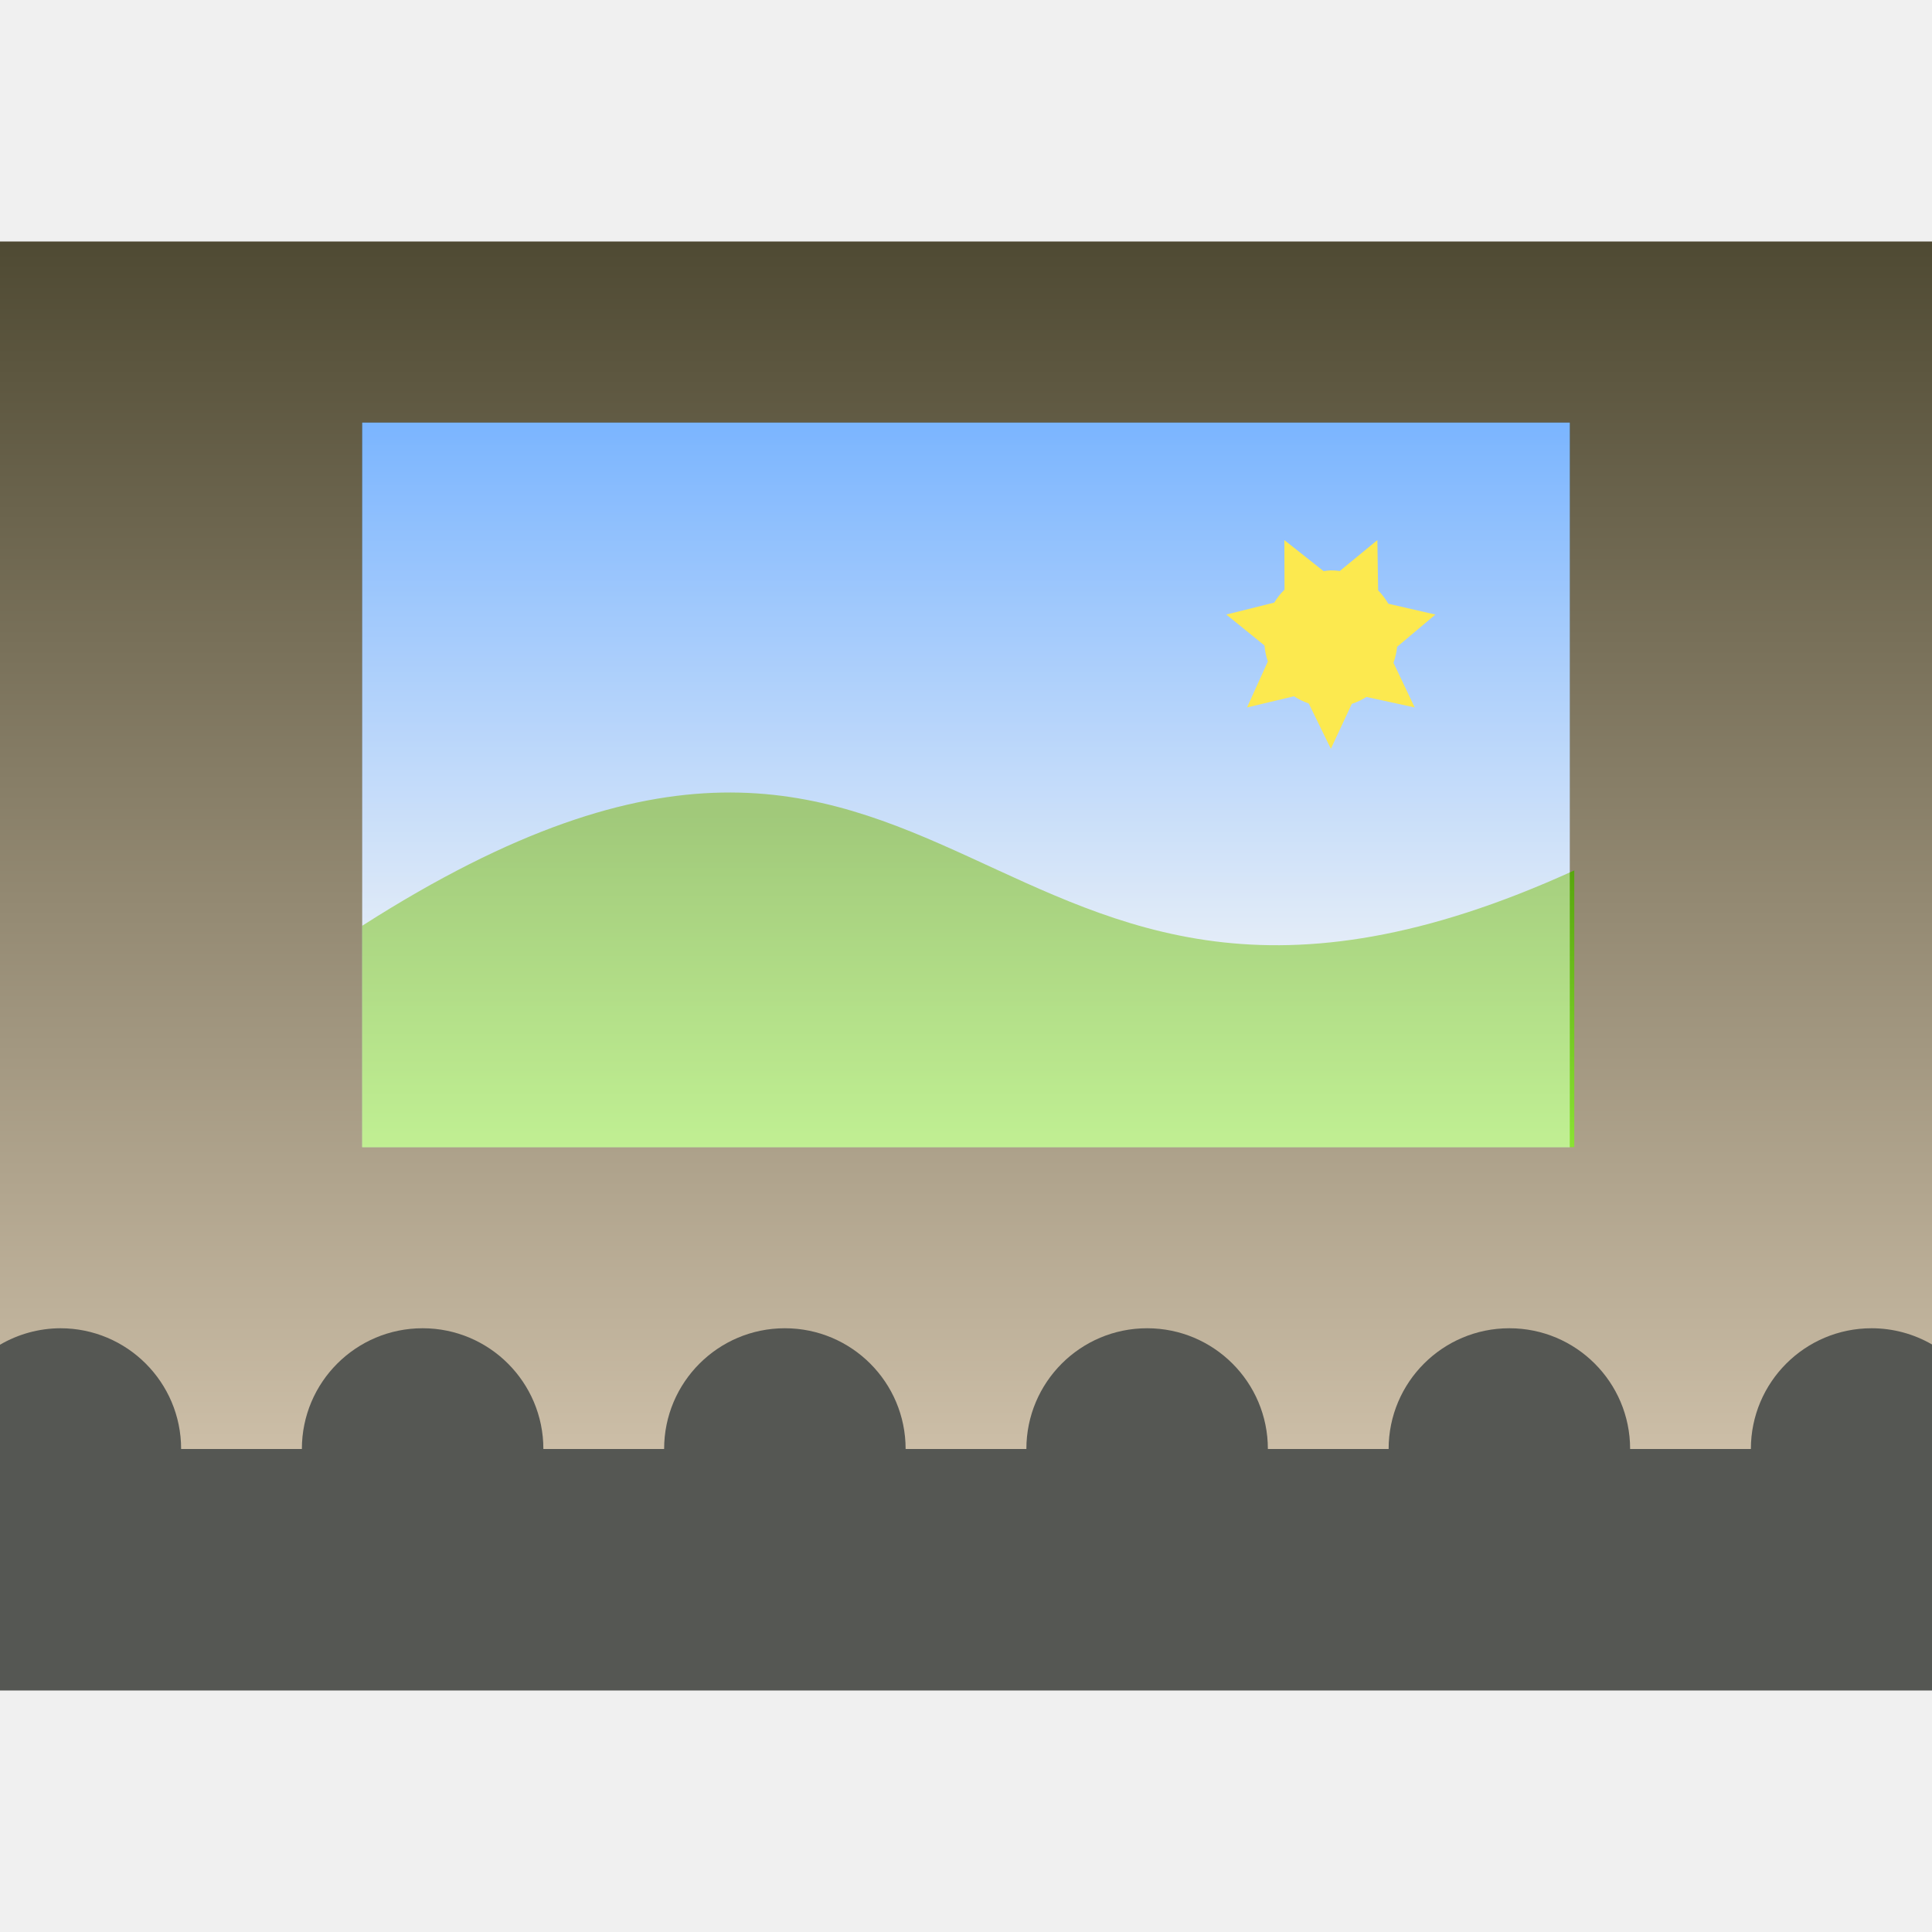
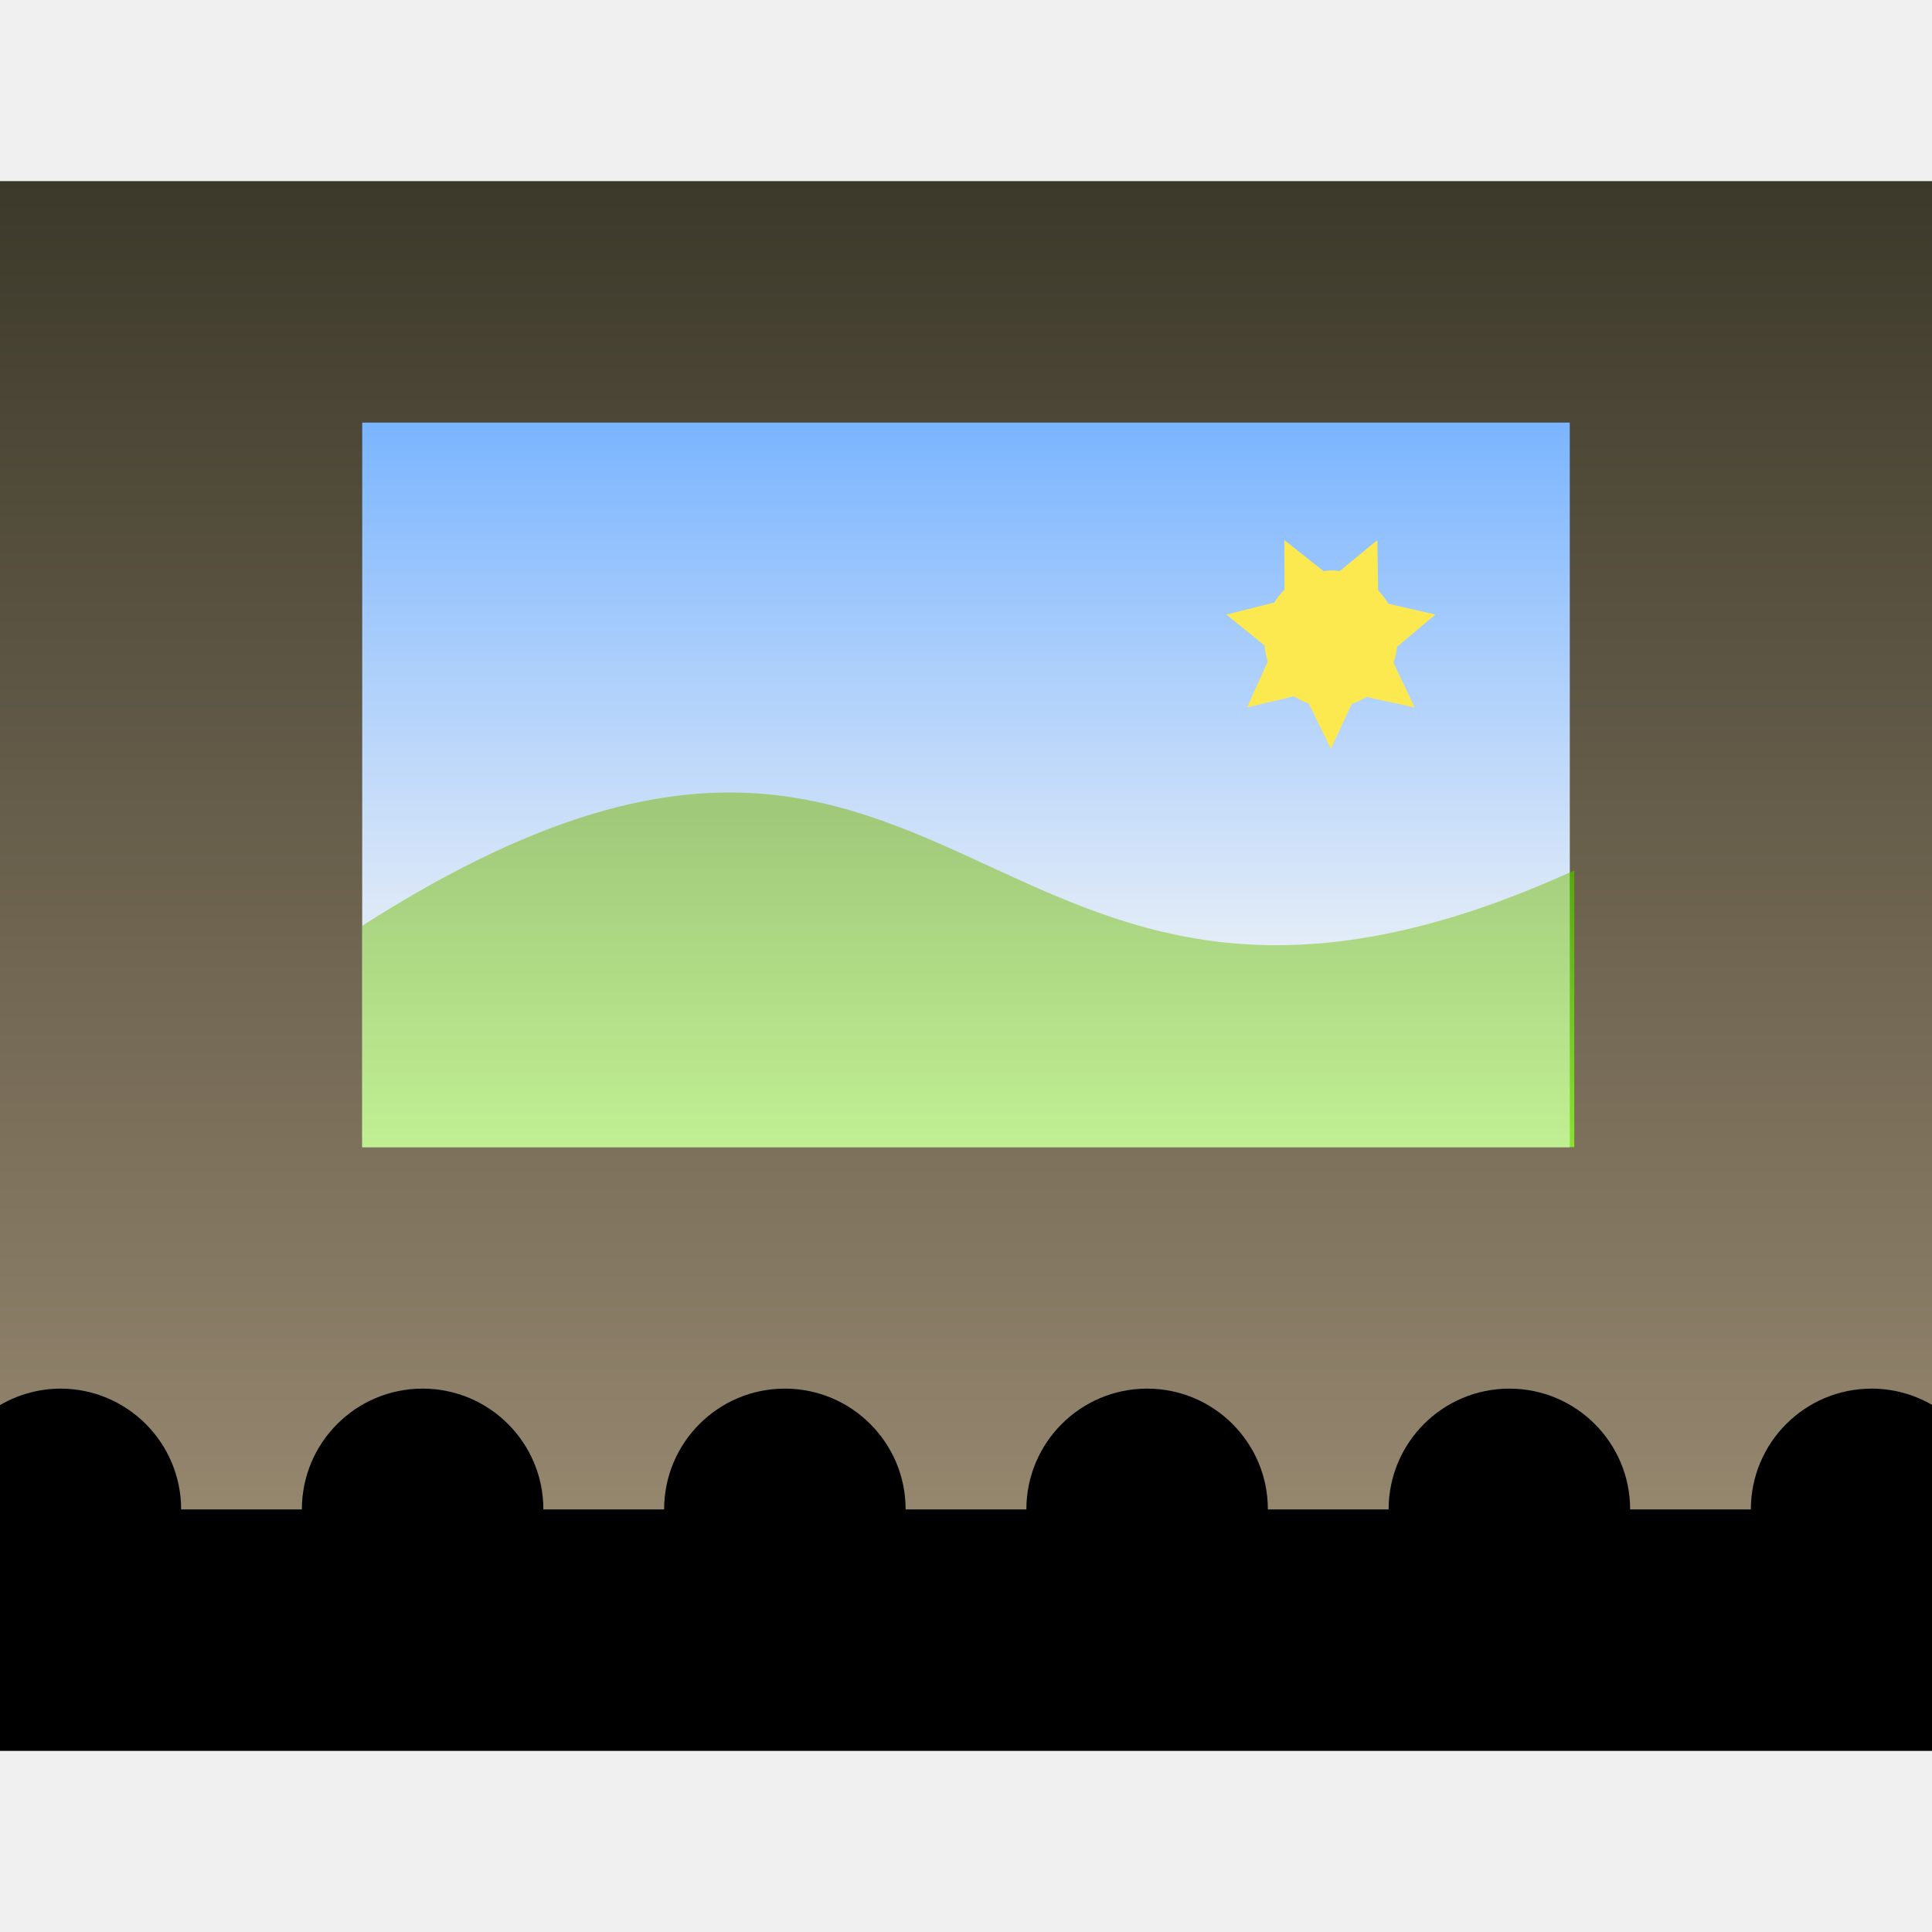
<svg xmlns="http://www.w3.org/2000/svg" xmlns:xlink="http://www.w3.org/1999/xlink" width="128" height="128" viewBox="0 0 128 128" version="1.1" id="svg138">
  <defs id="defs135">
    <linearGradient id="linearGradient1">
-       <stop style="stop-color:#4f4a33;stop-opacity:1;" offset="0" id="stop1" />
-       <stop style="stop-color:#ccbea7;stop-opacity:1;" offset="1" id="stop2" />
+       <stop style="stop-color:#3c392a;stop-opacity:1;" offset="0" id="stop1" />
+       <stop style="stop-color:#95866e;stop-opacity:1;" offset="1" id="stop2" />
    </linearGradient>
    <linearGradient xlink:href="#linearGradient1611" id="linearGradient1681" x1="64" y1="88" x2="64" y2="16" gradientUnits="userSpaceOnUse" gradientTransform="matrix(1.396353,0,0,1.090909,1.630405,-1.454546)" />
    <linearGradient id="linearGradient1611">
      <stop style="stop-color:#d3e0f0;stop-opacity:1;" offset="0" id="stop1607" />
      <stop style="stop-color:#0774ff;stop-opacity:1;" offset="1" id="stop1609" />
    </linearGradient>
    <linearGradient xlink:href="#linearGradient1687" id="linearGradient1689" x1="64" y1="64" x2="64" y2="112" gradientUnits="userSpaceOnUse" gradientTransform="matrix(1.401598,0,0,1,1.630405,8.727279)" />
    <linearGradient id="linearGradient1687">
      <stop style="stop-color:#4e9a06;stop-opacity:1" offset="0" id="stop1683" />
      <stop style="stop-color:#8ae234;stop-opacity:1" offset="1" id="stop1685" />
    </linearGradient>
-     <linearGradient xlink:href="#linearGradient1" id="linearGradient2" x1="64" y1="8" x2="64" y2="92" gradientUnits="userSpaceOnUse" gradientTransform="matrix(1,0,0,0.952381,0,8.380951)" />
+     <linearGradient xlink:href="#linearGradient1" id="linearGradient2" x1="64" y1="8" x2="64" y2="92" gradientUnits="userSpaceOnUse" gradientTransform="matrix(1,0,0,1.047619,0,3.619056)" />
  </defs>
  <g id="layer1">
-     <rect style="fill:url(#linearGradient2);stroke:none;stroke-width:0.976;stroke-linecap:round;stroke-linejoin:bevel;paint-order:markers fill stroke" id="rect1" width="128" height="80" x="0" y="16" />
-     <g id="g801" style="display:inline" transform="matrix(0.4475944,0,0,0.4583333,23.27024,20.66666)">
+     <rect style="fill:url(#linearGradient2);stroke:none;stroke-width:1.024;stroke-linecap:round;stroke-linejoin:bevel;paint-order:markers fill stroke" id="rect1" width="128" height="88" x="0" y="12" />
+     <g id="g801" style="display:inline" transform="matrix(0.4475944,0,0,0.4583333,23.27024,20.66667)">
      <rect style="fill:url(#linearGradient1681);fill-opacity:1;stroke-width:1.234;stroke-linecap:round;stroke-linejoin:round" id="rect3673" width="178.733" height="104.727" x="1.63" y="16" />
      <path style="fill:url(#linearGradient1689);fill-opacity:1;stroke-width:1.184;stroke-linecap:round;stroke-linejoin:round" d="M 1.63,88.727 C 91.333,32.727 91.333,120.727 181.035,80.727 v 40 l -179.405,1e-5 z" id="path3781" />
      <rect style="fill:#ffffff;fill-opacity:0.465;stroke:none;stroke-width:4.612;stroke-linecap:round;stroke-linejoin:round" id="rect2329" width="178.733" height="104.727" x="1.63" y="16" />
      <g id="g1522" style="display:inline;fill:#fce94f" transform="translate(43.17547,8.21278)">
        <path id="path411" style="display:inline;fill:#fce94f;stroke-width:3.467;stroke-linecap:round;stroke-linejoin:round" d="m 94.943,24.765 0.025,7.16 A 9.919,9.919 0 0 0 93.447,33.802 L 86.355,35.532 92,40 a 9.919,9.919 0 0 0 0.5,2.317 l -3.08,6.643 6.957,-1.616 a 9.919,9.919 0 0 0 2.178,1.042 l 3.274,6.548 3.098,-6.494 a 9.919,9.919 0 0 0 2.17,-1 l 7.141,1.519 -3.139,-6.453 a 9.919,9.919 0 0 0 0.539,-2.319 l 5.665,-4.655 -6.967,-1.563 a 9.919,9.919 0 0 0 -1.513,-1.937 l -0.109,-7.267 -5.562,4.469 a 9.919,9.919 0 0 0 -1.323,-0.089 9.919,9.919 0 0 0 -1.085,0.107 z" />
      </g>
    </g>
-     <rect style="fill:#555753;stroke:none;stroke-width:1;stroke-linecap:round;stroke-linejoin:bevel;paint-order:markers fill stroke" id="rect3" width="128" height="16" x="0" y="96" />
-     <path id="path3" style="fill:#555753;stroke:none;stroke-linecap:round;stroke-linejoin:bevel;paint-order:markers fill stroke" d="M 4 88 A 8 8 0 0 0 0 89.092 L 0 102.908 A 8 8 0 0 0 4 104 A 8 8 0 0 0 12 96 A 8 8 0 0 0 4 88 z " />
-     <ellipse style="fill:#555753;stroke:none;stroke-linecap:round;stroke-linejoin:bevel;paint-order:markers fill stroke" id="path3-6" cx="28" cy="96" rx="8" ry="8" />
-     <ellipse style="fill:#555753;stroke:none;stroke-linecap:round;stroke-linejoin:bevel;paint-order:markers fill stroke" id="path3-4" cx="52" cy="96" rx="8" ry="8" />
-     <ellipse style="fill:#555753;stroke:none;stroke-linecap:round;stroke-linejoin:bevel;paint-order:markers fill stroke" id="path3-6-5" cx="76" cy="96" rx="8" ry="8" />
-     <ellipse style="fill:#555753;stroke:none;stroke-linecap:round;stroke-linejoin:bevel;paint-order:markers fill stroke" id="path3-5" cx="100" cy="96" rx="8" ry="8" />
-     <path id="path3-6-1" style="fill:#555753;stroke:none;stroke-linecap:round;stroke-linejoin:bevel;paint-order:markers fill stroke" d="M 124 88 A 8 8 0 0 0 116 96 A 8 8 0 0 0 124 104 A 8 8 0 0 0 128 102.908 L 128 89.074 A 8 8 0 0 0 124 88 z " />
+     <g id="g416" style="fill:#000000" transform="translate(0,4.000008)">
+       <rect style="fill:#000000;stroke:none;stroke-width:1;stroke-linecap:round;stroke-linejoin:bevel;paint-order:markers fill stroke" id="rect3" width="128" height="16" x="0" y="96" />
+       <path id="path3" style="fill:#000000;stroke:none;stroke-linecap:round;stroke-linejoin:bevel;paint-order:markers fill stroke" d="M 4,88 A 8,8 0 0 0 0,89.092 V 102.908 A 8,8 0 0 0 4,104 8,8 0 0 0 12,96 8,8 0 0 0 4,88 Z" />
+       <ellipse style="fill:#000000;stroke:none;stroke-linecap:round;stroke-linejoin:bevel;paint-order:markers fill stroke" id="path3-6" cx="28" cy="96" rx="8" ry="8" />
+       <ellipse style="fill:#000000;stroke:none;stroke-linecap:round;stroke-linejoin:bevel;paint-order:markers fill stroke" id="path3-4" cx="52" cy="96" rx="8" ry="8" />
+       <ellipse style="fill:#000000;stroke:none;stroke-linecap:round;stroke-linejoin:bevel;paint-order:markers fill stroke" id="path3-6-5" cx="76" cy="96" rx="8" ry="8" />
+       <ellipse style="fill:#000000;stroke:none;stroke-linecap:round;stroke-linejoin:bevel;paint-order:markers fill stroke" id="path3-5" cx="100" cy="96" rx="8" ry="8" />
+       <path id="path3-6-1" style="fill:#000000;stroke:none;stroke-linecap:round;stroke-linejoin:bevel;paint-order:markers fill stroke" d="m 124,88 a 8,8 0 0 0 -8,8 8,8 0 0 0 8,8 8,8 0 0 0 4,-1.092 V 89.074 A 8,8 0 0 0 124,88 Z" />
+     </g>
  </g>
</svg>
